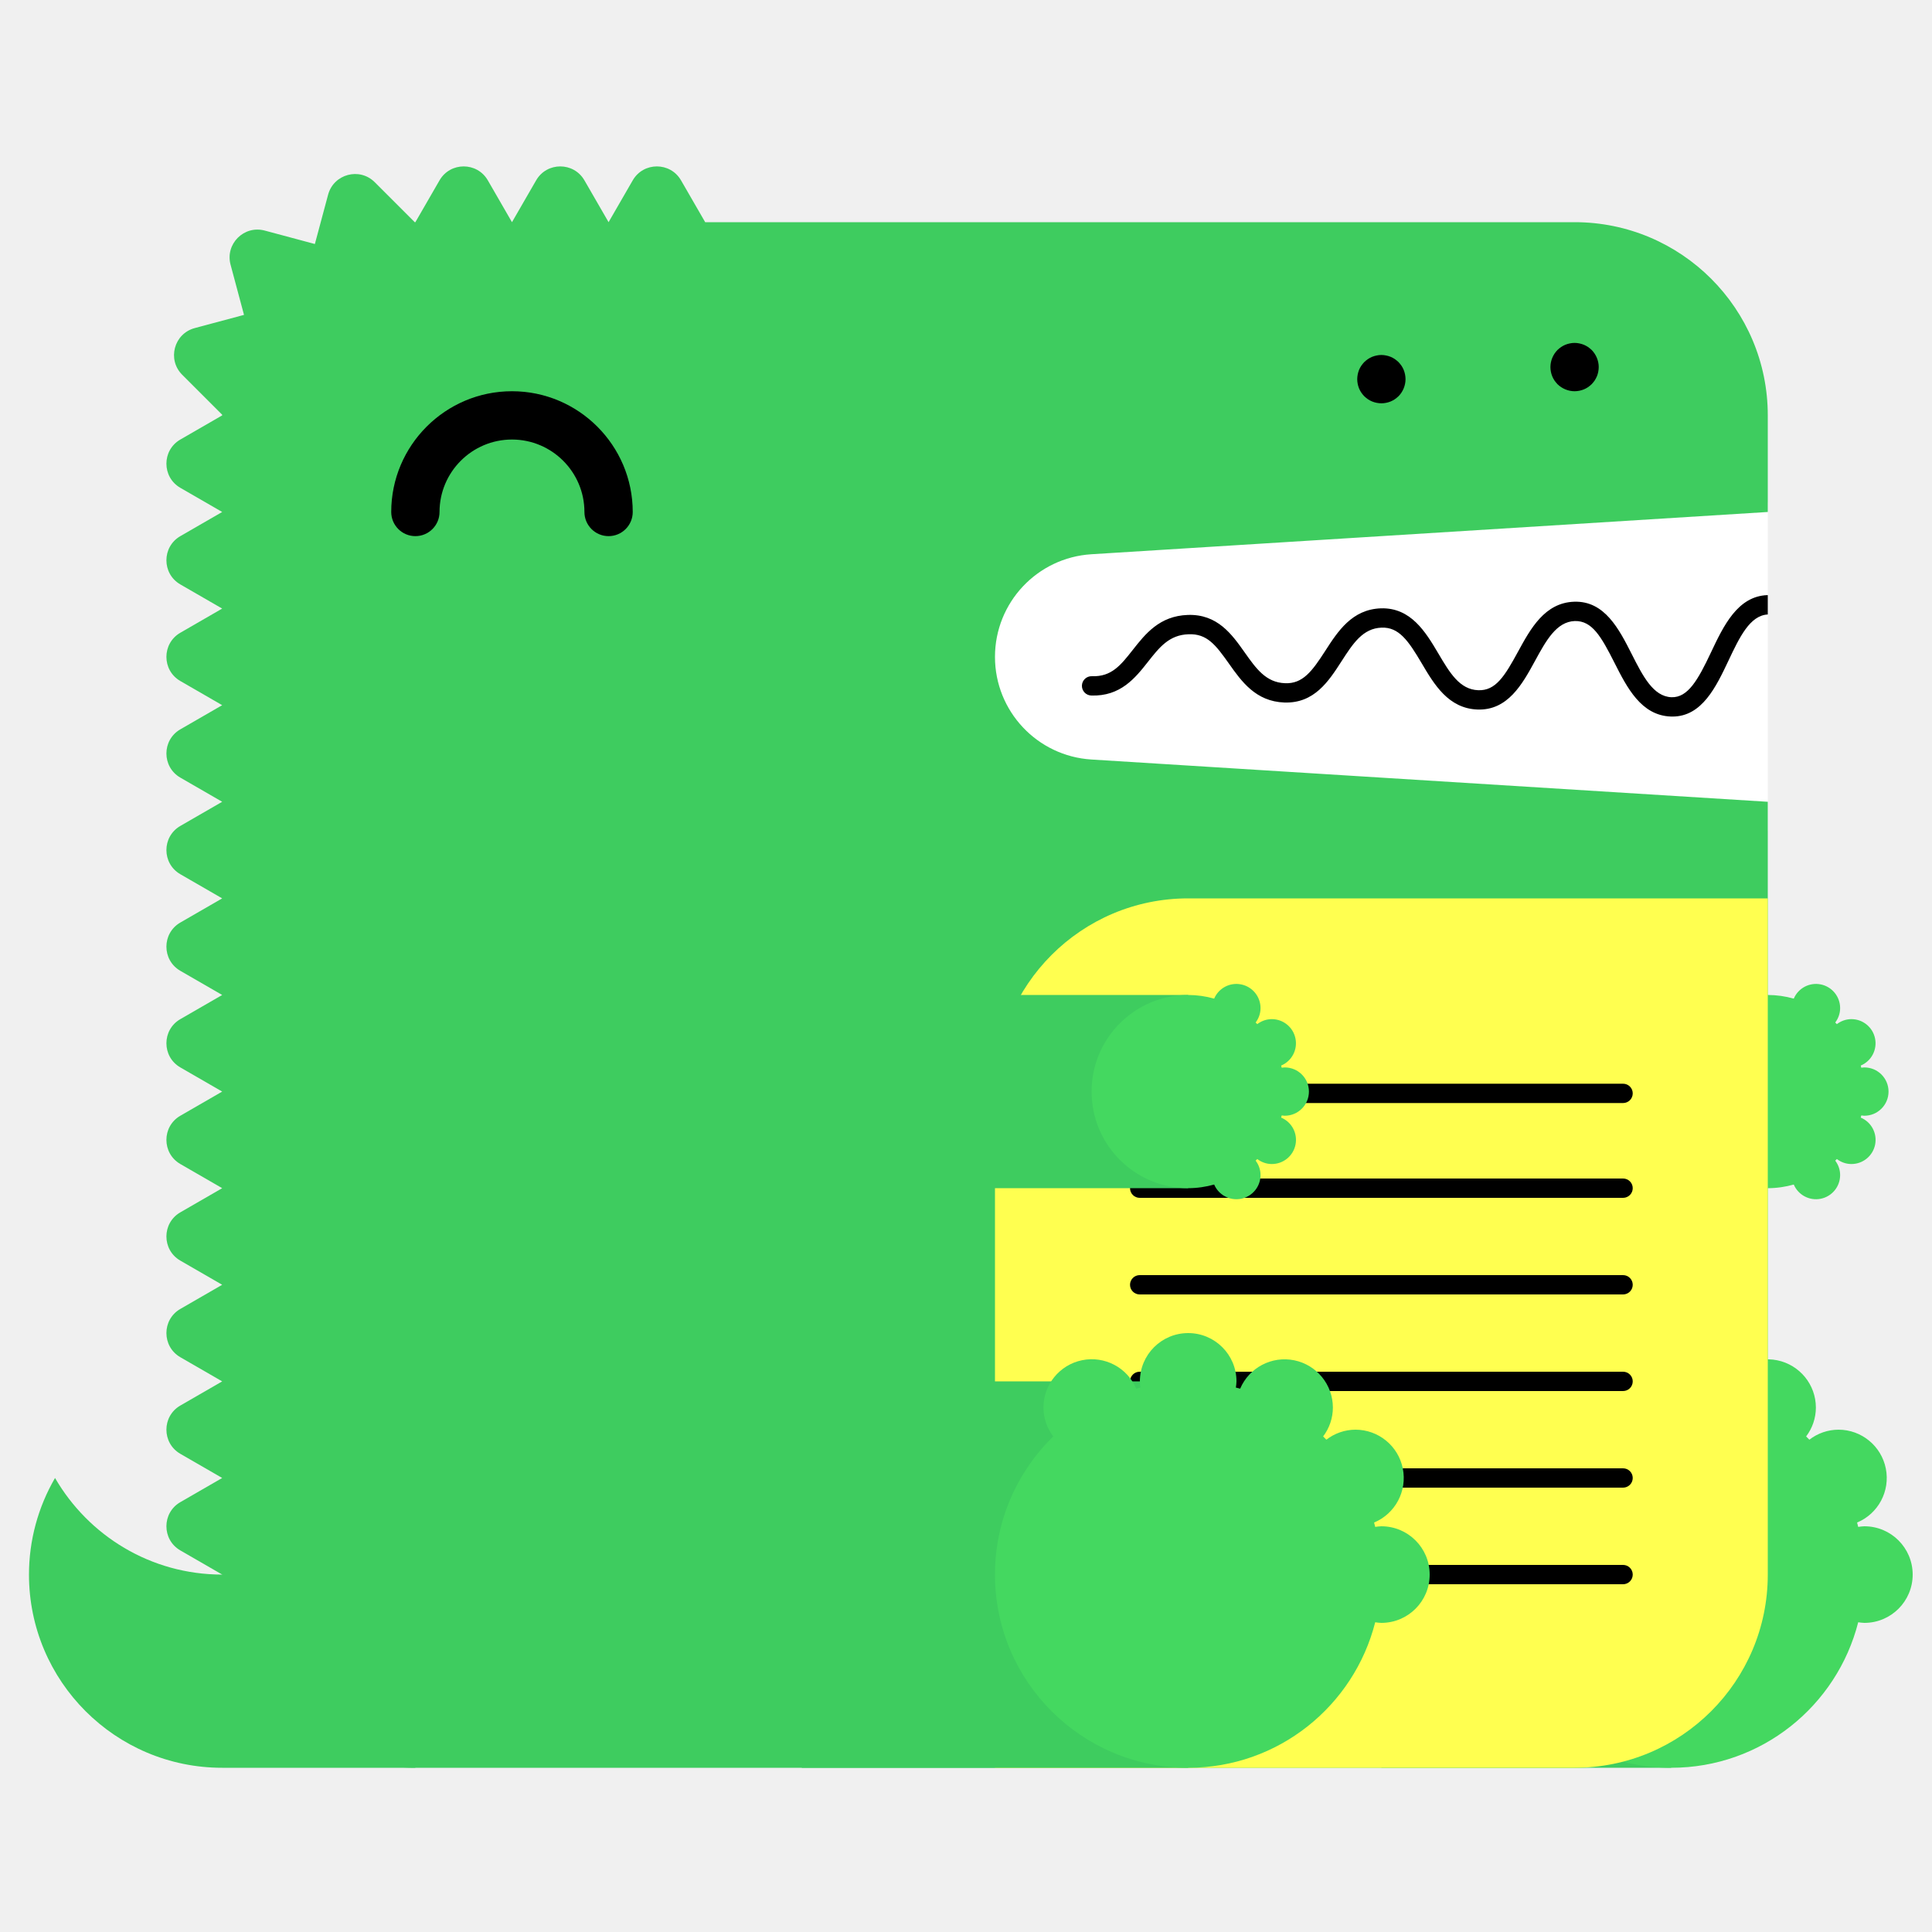
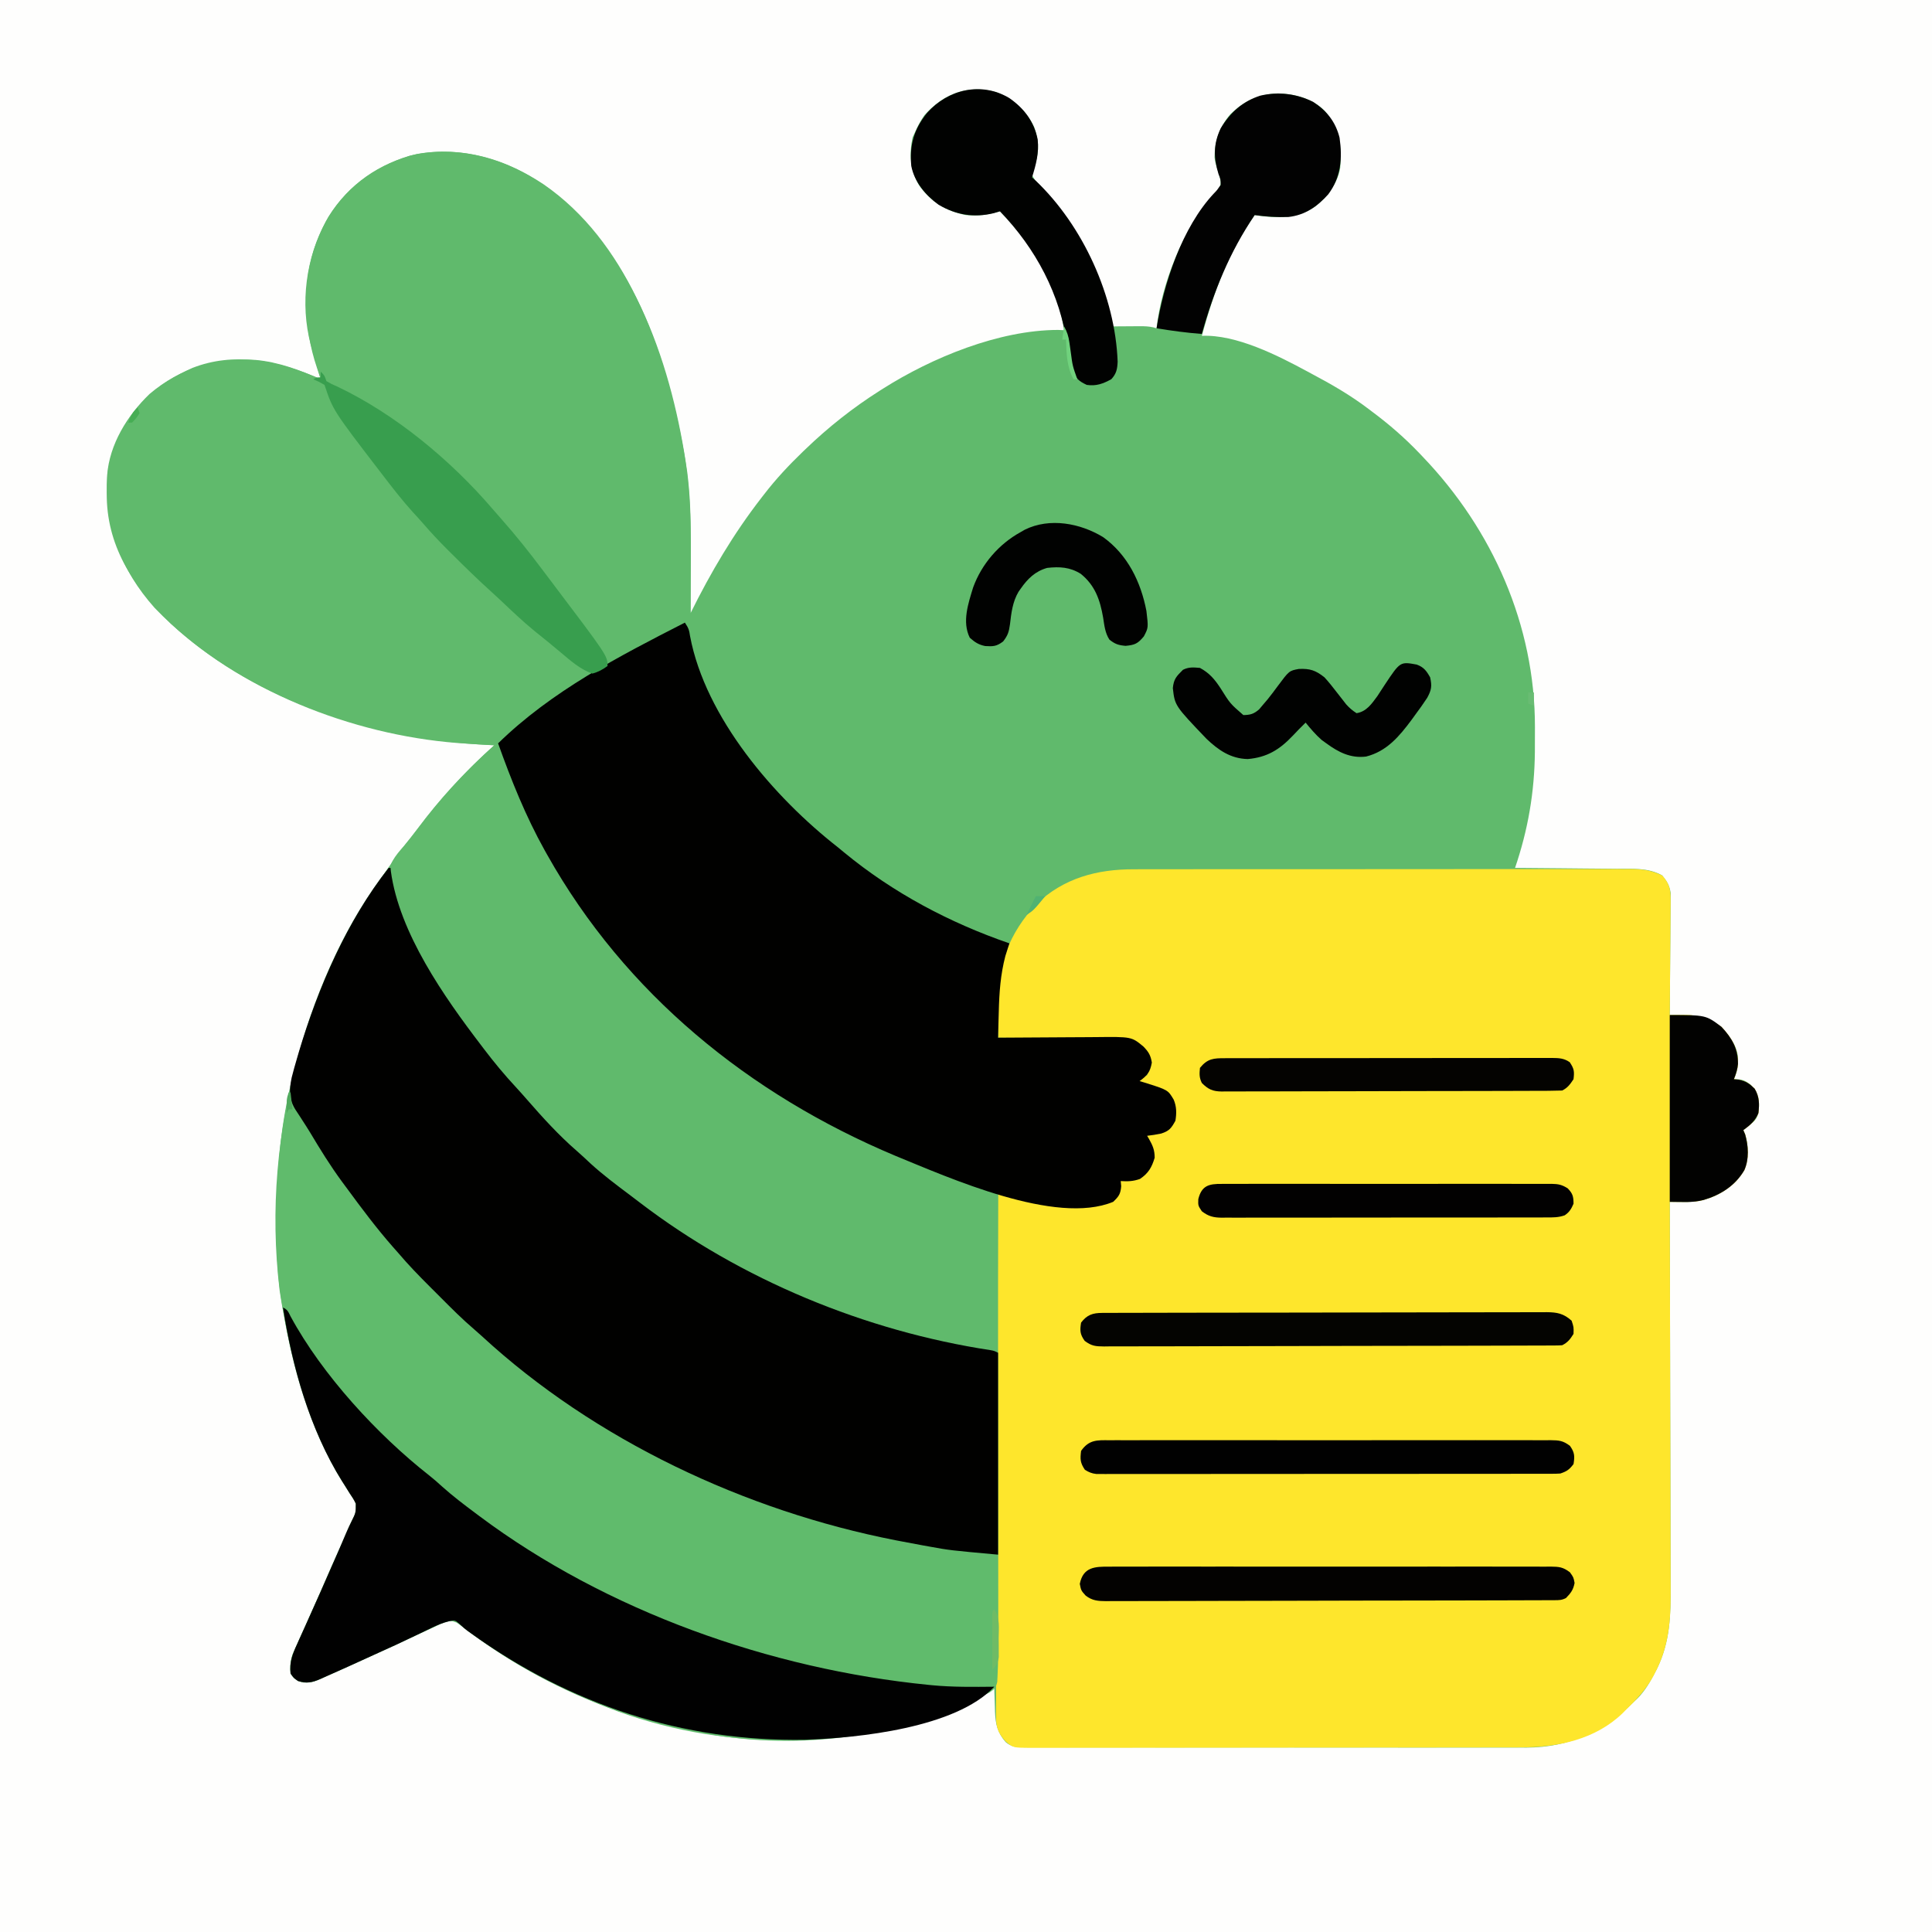
- <svg xmlns="http://www.w3.org/2000/svg" width="200" height="200" viewBox="0 0 200 200">
-   <g fill="none" fill-rule="evenodd">
-     <path fill="#FFF" d="M99 52h84v34H99z" />
-     <path d="M23 163c-7.398 0-13.843-4.027-17.303-10A19.886 19.886 0 0 0 3 163c0 11.046 8.954 20 20 20h20v-20H23z" fill="#3ECC5F" />
-     <path d="M112.98 57.376L183 53V43c0-11.046-8.954-20-20-20H73l-2.5-4.33c-1.112-1.925-3.889-1.925-5 0L63 23l-2.5-4.33c-1.111-1.925-3.889-1.925-5 0L53 23l-2.5-4.33c-1.111-1.925-3.889-1.925-5 0L43 23c-.022 0-.042.003-.065.003l-4.142-4.141c-1.57-1.571-4.252-.853-4.828 1.294l-1.369 5.104-5.192-1.392c-2.148-.575-4.111 1.389-3.535 3.536l1.39 5.193-5.102 1.367c-2.148.576-2.867 3.259-1.296 4.83l4.142 4.142c0 .021-.003.042-.003.064l-4.33 2.5c-1.925 1.111-1.925 3.889 0 5L23 53l-4.33 2.5c-1.925 1.111-1.925 3.889 0 5L23 63l-4.33 2.5c-1.925 1.111-1.925 3.889 0 5L23 73l-4.33 2.5c-1.925 1.111-1.925 3.889 0 5L23 83l-4.33 2.5c-1.925 1.111-1.925 3.889 0 5L23 93l-4.33 2.5c-1.925 1.111-1.925 3.889 0 5L23 103l-4.33 2.5c-1.925 1.111-1.925 3.889 0 5L23 113l-4.33 2.5c-1.925 1.111-1.925 3.889 0 5L23 123l-4.33 2.5c-1.925 1.111-1.925 3.889 0 5L23 133l-4.33 2.5c-1.925 1.111-1.925 3.889 0 5L23 143l-4.33 2.5c-1.925 1.111-1.925 3.889 0 5L23 153l-4.33 2.5c-1.925 1.111-1.925 3.889 0 5L23 163c0 11.046 8.954 20 20 20h120c11.046 0 20-8.954 20-20V83l-70.02-4.376A10.645 10.645 0 0 1 103 68c0-5.621 4.37-10.273 9.98-10.624" fill="#3ECC5F" />
-     <path fill="#3ECC5F" d="M143 183h30v-40h-30z" />
-     <path d="M193 158c-.219 0-.428.037-.639.064-.038-.15-.074-.301-.116-.451A5 5 0 0 0 190.32 148a4.96 4.96 0 0 0-3.016 1.036 26.531 26.531 0 0 0-.335-.336 4.955 4.955 0 0 0 1.011-2.987 5 5 0 0 0-9.599-1.959c-.148-.042-.297-.077-.445-.115.027-.211.064-.42.064-.639a5 5 0 0 0-5-5 5 5 0 0 0-5 5c0 .219.037.428.064.639-.148.038-.297.073-.445.115a4.998 4.998 0 0 0-9.599 1.959c0 1.125.384 2.151 1.011 2.987-3.717 3.632-6.031 8.693-6.031 14.3 0 11.046 8.954 20 20 20 9.339 0 17.16-6.41 19.361-15.064.211.027.42.064.639.064a5 5 0 0 0 5-5 5 5 0 0 0-5-5" fill="#44D860" />
-     <path fill="#3ECC5F" d="M153 123h30v-20h-30z" />
-     <path d="M193 115.5a2.5 2.5 0 1 0 0-5c-.109 0-.214.019-.319.032-.02-.075-.037-.15-.058-.225a2.501 2.501 0 0 0-.963-4.807c-.569 0-1.088.197-1.508.518a6.653 6.653 0 0 0-.168-.168c.314-.417.506-.931.506-1.494a2.5 2.5 0 0 0-4.8-.979A9.987 9.987 0 0 0 183 103c-5.522 0-10 4.478-10 10s4.478 10 10 10c.934 0 1.833-.138 2.69-.377a2.5 2.5 0 0 0 4.8-.979c0-.563-.192-1.077-.506-1.494.057-.055.113-.111.168-.168.42.321.939.518 1.508.518a2.5 2.5 0 0 0 .963-4.807c.021-.074.038-.15.058-.225.105.013.21.032.319.032" fill="#44D860" />
-     <path d="M63 55.5a2.5 2.5 0 0 1-2.5-2.5c0-4.136-3.364-7.5-7.5-7.5s-7.5 3.364-7.5 7.5a2.5 2.5 0 1 1-5 0c0-6.893 5.607-12.5 12.5-12.5S65.5 46.107 65.5 53a2.5 2.5 0 0 1-2.5 2.5" fill="#000" />
-     <path d="M103 183h60c11.046 0 20-8.954 20-20V93h-60c-11.046 0-20 8.954-20 20v70z" fill="#FFFF50" />
-     <path d="M168.02 124h-50.04a1 1 0 1 1 0-2h50.04a1 1 0 1 1 0 2m0 20h-50.04a1 1 0 1 1 0-2h50.04a1 1 0 1 1 0 2m0 20h-50.04a1 1 0 1 1 0-2h50.04a1 1 0 1 1 0 2m0-49.814h-50.04a1 1 0 1 1 0-2h50.04a1 1 0 1 1 0 2m0 19.814h-50.04a1 1 0 1 1 0-2h50.04a1 1 0 1 1 0 2m0 20h-50.04a1 1 0 1 1 0-2h50.04a1 1 0 1 1 0 2M183 61.611c-.012 0-.022-.006-.034-.005-3.09.105-4.552 3.196-5.842 5.923-1.346 2.85-2.387 4.703-4.093 4.647-1.889-.068-2.969-2.202-4.113-4.46-1.314-2.594-2.814-5.536-5.963-5.426-3.046.104-4.513 2.794-5.807 5.167-1.377 2.528-2.314 4.065-4.121 3.994-1.927-.07-2.951-1.805-4.136-3.813-1.321-2.236-2.848-4.75-5.936-4.664-2.994.103-4.465 2.385-5.763 4.4-1.373 2.13-2.335 3.428-4.165 3.351-1.973-.07-2.992-1.51-4.171-3.177-1.324-1.873-2.816-3.993-5.895-3.89-2.928.1-4.399 1.97-5.696 3.618-1.232 1.564-2.194 2.802-4.229 2.724a1 1 0 0 0-.072 2c3.017.101 4.545-1.8 5.872-3.487 1.177-1.496 2.193-2.787 4.193-2.855 1.926-.082 2.829 1.115 4.195 3.045 1.297 1.834 2.769 3.914 5.731 4.021 3.103.104 4.596-2.215 5.918-4.267 1.182-1.834 2.202-3.417 4.15-3.484 1.793-.067 2.769 1.35 4.145 3.681 1.297 2.197 2.766 4.686 5.787 4.796 3.125.108 4.634-2.62 5.949-5.035 1.139-2.088 2.214-4.06 4.119-4.126 1.793-.042 2.728 1.595 4.111 4.33 1.292 2.553 2.757 5.445 5.825 5.556l.169.003c3.064 0 4.518-3.075 5.805-5.794 1.139-2.41 2.217-4.68 4.067-4.773v-2z" fill="#000" />
-     <path fill="#3ECC5F" d="M83 183h40v-40H83z" />
-     <path d="M143 158c-.219 0-.428.037-.639.064-.038-.15-.074-.301-.116-.451A5 5 0 0 0 140.32 148a4.96 4.96 0 0 0-3.016 1.036 26.531 26.531 0 0 0-.335-.336 4.955 4.955 0 0 0 1.011-2.987 5 5 0 0 0-9.599-1.959c-.148-.042-.297-.077-.445-.115.027-.211.064-.42.064-.639a5 5 0 0 0-5-5 5 5 0 0 0-5 5c0 .219.037.428.064.639-.148.038-.297.073-.445.115a4.998 4.998 0 0 0-9.599 1.959c0 1.125.384 2.151 1.011 2.987-3.717 3.632-6.031 8.693-6.031 14.3 0 11.046 8.954 20 20 20 9.339 0 17.16-6.41 19.361-15.064.211.027.42.064.639.064a5 5 0 0 0 5-5 5 5 0 0 0-5-5" fill="#44D860" />
-     <path fill="#3ECC5F" d="M83 123h40v-20H83z" />
-     <path d="M133 115.5a2.5 2.5 0 1 0 0-5c-.109 0-.214.019-.319.032-.02-.075-.037-.15-.058-.225a2.501 2.501 0 0 0-.963-4.807c-.569 0-1.088.197-1.508.518a6.653 6.653 0 0 0-.168-.168c.314-.417.506-.931.506-1.494a2.5 2.5 0 0 0-4.8-.979A9.987 9.987 0 0 0 123 103c-5.522 0-10 4.478-10 10s4.478 10 10 10c.934 0 1.833-.138 2.69-.377a2.5 2.5 0 0 0 4.8-.979c0-.563-.192-1.077-.506-1.494.057-.055.113-.111.168-.168.42.321.939.518 1.508.518a2.5 2.5 0 0 0 .963-4.807c.021-.074.038-.15.058-.225.105.013.21.032.319.032" fill="#44D860" />
-     <path d="M143 41.75c-.16 0-.33-.02-.49-.05a2.52 2.52 0 0 1-.47-.14c-.15-.06-.29-.14-.431-.23-.13-.09-.259-.2-.38-.31-.109-.12-.219-.24-.309-.38s-.17-.28-.231-.43a2.619 2.619 0 0 1-.189-.96c0-.16.02-.33.05-.49.03-.16.08-.31.139-.47.061-.15.141-.29.231-.43.09-.13.2-.26.309-.38.121-.11.25-.22.38-.31.141-.09.281-.17.431-.23.149-.06.31-.11.47-.14.32-.07.65-.07.98 0 .159.03.32.08.47.14.149.06.29.14.43.23.13.09.259.2.38.31.11.12.22.25.31.38.09.14.17.28.23.43.06.16.11.31.14.47.029.16.05.33.05.49 0 .66-.271 1.31-.73 1.77-.121.11-.25.22-.38.31-.14.09-.281.17-.43.23a2.565 2.565 0 0 1-.96.19m20-1.25c-.66 0-1.3-.27-1.771-.73a3.802 3.802 0 0 1-.309-.38c-.09-.14-.17-.28-.231-.43a2.619 2.619 0 0 1-.189-.96c0-.66.27-1.3.729-1.77.121-.11.25-.22.38-.31.141-.09.281-.17.431-.23.149-.06.31-.11.47-.14.32-.07.66-.07.98 0 .159.03.32.08.47.14.149.06.29.14.43.23.13.09.259.2.38.31.459.47.73 1.11.73 1.77 0 .16-.021.33-.05.49-.03.16-.08.32-.14.47-.07.15-.14.29-.23.43-.09.13-.2.26-.31.38-.121.11-.25.22-.38.31-.14.09-.281.17-.43.23a2.565 2.565 0 0 1-.96.19" fill="#000" />
-   </g>
+ <svg xmlns="http://www.w3.org/2000/svg" width="1024" height="1024">
+   <path d="M0 0h1024v1024H0V0z" fill="#60ba6c" />
+   <path d="M0 0h1024v1024H0V0zm490 61c-2.023 2.88-3.588 5.781-5 9l-1.312 2.813C481.762 81.74 482.44 90.023 487 98c6.175 8.895 14.41 13.946 25 16 6.366.617 11.896-.191 18-2 16.828 17.18 30.357 38.81 34 63l-3.246-.129c-31.262.048-66.751 14.645-92.754 31.129l-1.8 1.135c-14.153 8.985-27.122 19.25-39.2 30.865l-1.638 1.571C418.031 246.648 411.226 253.913 405 262l-1.37 1.76C388.772 282.904 376.735 303.303 366 325l.013-1.947.096-20.398.041-7.572c.135-19.993-.53-39.534-4.338-59.208l-.649-3.398c-9.734-49.411-29.526-104.756-72.914-134.685-19.983-13.234-43.379-20.489-67.437-16.136C201.037 86.435 184.719 97.674 174 115c-7.833 13.953-11.742 28.084-11.562 44.125l.008 2.027c.07 11.826 1.763 22.656 5.555 33.848l1.164 3.527L170 201l-2.684-1.172C146.511 190.972 123.767 186.494 102 195c-16.91 7.413-29.907 18.387-38.375 35l-.975 1.902c-4.502 9.313-6.195 18.487-6.087 28.785l.027 3.176c.6 27.155 15.035 47.949 33.809 66.508 40.779 38.002 101.87 60.622 156.852 63.754l4.316.262L262 395l-2.789 2.535c-14.013 12.839-26.433 26.259-37.757 41.528-2.034 2.71-4.157 5.348-6.266 8-51.725 67.486-77.15 151.796-67.005 236.65.78 5.464 1.731 10.876 2.817 16.287l.567 2.942c4.938 25.134 13.082 49.468 24.433 72.433l.941 1.949c1.702 3.409 3.541 6.383 5.911 9.371 3.375 4.45 6.568 8.837 5.864 14.655-1.767 6.193-4.812 11.856-7.716 17.577-3.809 7.624-7.083 15.51-10.49 23.32l-4.937 11.162-3.458 7.818-4.027 8.943-1.666 3.696-1.435 3.121c-1.153 3.519-1.273 6.33-.987 10.012 1.998 2.92 3.325 3.81 6.724 4.765 4.101.294 6.334-.689 10.069-2.386l1.975-.882 6.419-2.934 4.493-2.028 11.869-5.412 9.88-4.499 20.719-9.456 1.93-.885c2.428-1.117 4.838-2.239 7.203-3.486 2.632-1.221 3.998-.741 6.718.203 2.257 1.524 4.365 3.072 6.5 4.75 23.074 17.42 49.304 31.483 76.5 41.25l2.257.826c16.045 5.821 32.494 9.576 49.306 12.424l2.917.495C428.092 927.6 484.011 919.756 527 895l.044 1.741.268 7.884.068 2.738c.259 6.452 1.28 10.932 5.619 15.949 3.125 2.637 5.773 2.813 9.708 2.816l2.951.01 3.25-.005 3.447.007 11.496.005 8.219.01 20.05.012 16.307.006 46.248.013h2.52 2.523l40.423.023 41.522.02 23.304.013 19.856.004 10.121.005 11.002-.005 3.189.016c22.6-.104 41.046-8.514 56.863-24.263l2.031-1.926c3.948-4.047 6.571-8.656 9.156-13.637l.974-1.837c7.053-14.32 7.405-28.432 7.293-44.05l.002-6.686-.05-18.022-.032-18.882-.072-31.65-.082-32.577-.003-2.034-.015-10.102L885 637l2.503.016 3.28.012 3.253.016c10.067-.148 18.608-3.825 25.781-10.813 5.287-5.847 6.513-10.745 6.387-18.559-.238-3.13-.958-5.792-2.203-8.672l1.496-1.207 1.941-1.605 1.934-1.582c2.638-2.6 2.825-5.377 2.941-8.918-.06-4.618-1.208-7.164-4.312-10.687-3.436-2.577-4.601-3-9-3l1-2.5c1.641-5.744 1.852-10.238-.687-15.625-4.721-8.389-9.859-11.777-18.562-15.125-3.493-.699-6.439-.826-9.984-.797l-3.272.021L885 538l.027-2.541.18-23.746.095-12.207.078-11.788.043-4.49.031-6.304.027-3.62c-.586-4.026-1.935-6.162-4.481-9.303-7.404-4.206-15.808-3.478-24.094-3.512l-4.674-.054-12.231-.103-12.509-.121L803 460l1.172-3.531c6.572-20.414 9.527-40.462 9.35-61.896l.025-9.217C813.624 331.398 791.04 280.641 754 242l-1.523-1.605C744.563 232.089 736.201 224.84 727 218l-1.69-1.284c-9.566-7.263-19.703-13.109-30.31-18.716l-2.007-1.086C677.3 188.434 655.233 177.185 637 178c6.387-23.468 13.982-43.979 28-64l3.375.5c10.39 1.244 20.005 1.001 28.875-5.187 6.291-5.135 11.754-12.178 13.084-20.368.921-11.599-.515-20.846-8.092-30.089-6.713-6.671-15.544-9.014-24.805-9.355-10.4.41-17.779 3.784-25.27 10.988-5.8 6.719-8.376 14.138-8.434 22.891.311 3.072 1.26 5.643 2.266 8.559 1.402 5.294 1.402 5.294-.23 8.418-1.382 1.602-2.803 3.171-4.25 4.715C626.592 122.428 615.46 151.482 613 174l-1.702-.494c-2.433-.536-4.574-.62-7.063-.604l-2.695.01-2.789.025-2.836.014L589 173l-.332-1.84c-5.028-26.606-17.121-51.24-35.66-70.976L551 98l-2.336-2.48C547 93 547 93 547.266 90.641l.984-2.391c2.583-7.326 2.591-13.676-.152-20.988-4.219-8.694-10.995-14.805-19.922-18.398C512.843 44.695 500.299 49.585 490 61z" fill="#fefefd" />
+   <path d="M601.051 460.739l3.526-.012 9.593-.004 10.382-.014 20.299-.012 16.501-.004 2.377-.002 4.781-.004 44.767-.003 40.934-.025 42.078-.024 23.605-.015 20.084-.001 10.241-.005 11.11.01 3.255-.022c6.171.045 10.825.706 16.415 3.397 3.781 4.214 4.496 7.345 4.454 12.923l.002 2.012-.065 6.525-.017 4.548-.099 11.925-.079 12.187L885 538l2.499-.025 3.277-.019 3.249-.025c6.483.149 13.203 2.387 18.413 6.318 5.489 5.89 8.806 11.466 8.73 19.676-.234 2.886-1.098 5.399-2.168 8.074l2.688.25c3.804.861 5.535 2.05 8.313 4.75 2.557 4.24 2.554 8.171 2 13-1.762 4.173-4.375 6.354-8 9l1 2.313c1.692 6.241 2.18 12.816-.437 18.875-4.852 8.291-12.547 13.119-21.562 15.813-4.096 1.068-7.985 1.027-12.195 1.016l-3.29-.007L885 637l.011 3.488.193 82.12.015 10.126.003 2.036.086 32.561.068 33.456.047 18.773.03 17.697.024 6.468c.103 15.102-.96 28.784-8.039 42.462l-1.016 1.994C872.679 895.147 867.66 900.549 862 906l-1.953 2.012c-14.383 13.914-34.311 18.144-53.605 18.129l-3.475.009-11.499.012-8.255.015-22.4.024-13.989.012-38.745.026h-2.501l-2.507.001-5.029.001-2.52.001-40.475.045-41.573.037-23.335.025-19.855.012c-3.377-.004-6.753-.001-10.13.011-3.659.013-7.317.007-10.976-.004l-3.241.024c-8.975-.06-8.975-.06-12.937-3.392-4.096-4.551-5.128-7.639-5.105-13.683l.006-3.701.023-4.164.013-4.496.038-10.214.068-18.512.151-39.329.084-20.741.15-36.963.146-35.825.009-2.245.045-11.153L529 630l2.212.519 10.1 2.356 3.479.816c15.075 3.51 15.075 3.51 30.459 4.621l2.273.049c5.215.005 8.871-.866 13.477-3.361 2.429-3.644 2.162-5.712 2-10l3.563.25c4.634-.025 7.964-1.134 11.438-4.25 2.298-3.806 3.031-6.119 2.875-10.562-.886-3.48-2.122-6.313-3.875-9.437l1.793-.078c5.257-.377 8.385-.98 12.207-4.922 1.73-3.46 1.342-7.21 1-11-1.369-3.851-3.185-5.288-6.687-7.125-4.027-1.838-8.146-3.387-12.312-4.875 1.375-1.5 1.375-1.5 3-3h2c1.023-5.127 1.685-8.701-.812-13.437-7.253-7.016-19.066-6.033-28.383-6.074l-4.329-.054-11.294-.103-11.565-.121L529 550l-.165-11.621-.099-5.84c-.16-20.959 6.156-37.909 20.451-53.227 14.499-13.925 32.298-18.642 51.863-18.573z" fill="#fee62c" />
+   <path d="M206 460h1l.156 1.703C211.582 494.495 235.465 528.424 255 554l1.468 1.939c5.38 7.086 10.977 13.856 17.047 20.365 1.979 2.147 3.909 4.317 5.824 6.52 8.272 9.486 16.781 18.867 26.297 27.121 2.538 2.206 4.974 4.504 7.426 6.805 6.63 6.039 13.77 11.382 20.944 16.753l5.224 3.974c53.464 40.838 119.549 68.072 185.875 78.154C527 716 527 716 529 717l.052 63.475.024 29.476.019 25.705.012 13.598.007 12.826.006 4.681c.017 7.198-.039 14.391-.405 21.581l-.154 3.096c-.672 3.069-1.528 3.91-4.104 5.628-1.466.688-2.953 1.333-4.457 1.934l-4.051 2.027c-58.688 26.795-128.508 27.903-188.864 5.911-27.764-10.36-53.546-24.015-77.582-41.344l-1.843-1.328C246 863 246 863 243.402 860.594c-2.308-1.888-2.308-1.888-5.164-1.367-3.444.823-6.269 2.009-9.453 3.555l-3.713 1.779-1.975.957-10.616 5.045-2.279 1.074-25.724 11.708-5.181 2.32-7.304 3.241-2.184.998c-4.35 1.876-7.238 2.467-11.809 1.095-2.375-1.625-2.375-1.625-4-4-.624-6.08 1.002-10.215 3.48-15.598l1.105-2.483 3.602-7.981 2.469-5.528 4.979-11.122 8.925-20.342 2.378-5.48 2.788-6.519a120.7 120.7 0 0 1 2.641-5.707c2.214-4.448 2.214-4.448 2.226-9.257-.952-2.03-2.06-3.771-3.343-5.609l-2.613-4.199-1.354-2.119C163.38 756.347 153.903 721.135 149 688l-.564-3.728c-1.758-12.522-1.791-25.022-1.748-37.647l.006-3.35c.069-24.741 2.239-48.234 8.307-72.275l.75-3.005C165.344 530.142 181.669 490.912 206 460z" fill="#60bb6c" />
+   <path d="M291 100c45.828 35.157 65.485 95.043 73.25 150.25 1.507 11.878 1.893 23.717 1.848 35.676l-.004 4.451-.025 11.575-.02 11.867L366 337l-3-6c-32.622 15.842-63.676 34.021-91.687 57.188l-1.658 1.35c-1.646 1.359-1.646 1.359-3.655 3.462 0 27.431 25.701 64.148 41 86l1.135 1.633c8.724 12.533 17.923 24.537 28.369 35.687 2.115 2.271 4.163 4.575 6.184 6.93 5.234 6.019 10.907 11.545 16.961 16.734l5.266 4.594C379.901 557.765 395.969 569.592 413 580l2.605 1.604C451.175 603.352 489.179 618.054 529 630v87c-63.882-10.647-124.6-32.818-178-70l-1.868-1.283c-9.144-6.287-17.757-13.145-26.306-20.215l-4.967-4.013c-5.15-4.121-9.937-8.383-14.496-13.152-1.999-1.976-4.036-3.794-6.168-5.621-4.155-3.605-7.908-7.485-11.633-11.527l-1.975-2.128L278 583l-2.652-2.875c-27.257-29.892-64.258-76.056-69.285-117.187.379-6.619 5.404-11.447 9.522-16.255 2.264-2.69 4.359-5.503 6.478-8.307C234.17 422.627 247.145 408.189 262 395l-2.433-.104c-63.886-2.929-132.269-25.546-177.61-72.7-18.211-20.429-26.186-42.823-25.184-70.211 1.259-16.583 10.75-31.867 22.5-43.172 16.231-13.804 35.087-19.271 56.168-18.04 12.187 1.084 23.431 5.368 34.559 10.228l-.535-1.848-2.403-8.339-.842-2.908-.811-2.822-.746-2.587c-5.741-21.565-2.502-45.99 8.19-65.316 10.156-17.43 25.022-28.605 44.208-34.616C243.173 76.299 269.893 84.207 291 100z" fill="#60ba6c" />
+   <path d="M206 460h1l.156 1.703C211.582 494.495 235.465 528.424 255 554l1.468 1.939c5.38 7.086 10.977 13.856 17.047 20.365a299.61 299.61 0 0 1 5.824 6.52c8.272 9.486 16.781 18.867 26.297 27.121 2.538 2.206 4.974 4.504 7.426 6.805 6.63 6.039 13.77 11.382 20.944 16.753l5.224 3.974c53.464 40.838 119.549 68.072 185.875 78.154C527 716 527 716 529 717v107c-25.616-2.329-25.616-2.329-36.187-4.25l-3.695-.662L478 817l-3.347-.64c-79.597-15.574-159.432-53.037-219.247-108.165l-3.988-3.536c-6.381-5.434-12.261-11.351-18.173-17.283l-5.423-5.417c-5.821-5.818-11.51-11.666-16.822-17.959l-2.781-3.141C199.563 651.006 191.757 640.567 184 630l-2.789-3.758c-6.148-8.363-11.552-17.12-16.866-26.03-1.309-2.152-2.664-4.266-4.04-6.376l-1.275-1.996-2.389-3.63c-3.632-5.771-3.37-10.678-2.037-17.131.844-3.366 1.786-6.688 2.771-10.016l1.085-3.71C168.661 523.305 183.865 488.122 206 460zm157-130c1.938 2.908 2.276 3.907 2.75 7.188 8.159 43.24 44.642 85.535 78.25 111.813l3.379 2.789c25.995 21.433 55.83 37.238 87.621 48.21l-.586 1.801-.789 2.512-.773 2.426c-2.557 9.796-3.234 19.347-3.477 29.449l-.117 4.041L529 550l2.4-.02 22.506-.135 11.568-.071 11.185-.058 4.246-.033c18.826-.208 18.826-.208 25.088 4.963 2.72 2.778 3.899 4.666 4.507 8.541-.892 5.02-2.417 6.867-6.5 9.813l2.449.734c12.6 3.952 12.6 3.952 15.641 9.117 1.57 3.706 1.545 7.207.91 11.148-2.158 3.957-3.28 5.457-7.559 6.809-2.479.51-4.927.908-7.441 1.191l.91 1.504c2.022 3.613 3.09 5.907 3.09 10.121-1.507 5.087-3.359 8.281-7.812 11.25-3.582 1.264-6.416 1.351-10.187 1.125l.25 2.688c-.312 4.128-1.268 5.487-4.25 8.313-30.495 12.643-86.976-12.79-115.437-24.402C397.126 580.095 331.356 526.654 290 453l-1.332-2.365C278.59 432.556 270.947 413.471 264 394c28.257-27.637 64.107-46.194 99-64z" fill="#010100" />
+   <path d="M150 693c2.502 1.251 2.755 2.21 4 4.688 16.767 30.985 46.06 62.827 73.602 84.414 2.351 1.861 4.56 3.815 6.773 5.836 5.613 5.029 11.59 9.559 17.625 14.063l2.004 1.505C321.462 853.953 408.282 884.664 492 893l2.081.209c10.95 1.043 21.933.891 32.919.791-20.428 21.807-71.922 27.18-100.362 28.11-64.734 1.053-124.572-18.62-177.135-56.516l-1.843-1.328C246 863 246 863 243.402 860.594c-2.308-1.888-2.308-1.888-5.164-1.367-3.444.823-6.269 2.009-9.453 3.555l-3.713 1.779-1.975.957-10.616 5.045-2.279 1.074-25.724 11.708-5.181 2.32-7.304 3.241-2.184.998c-4.35 1.876-7.238 2.467-11.809 1.095-2.375-1.625-2.375-1.625-4-4-.624-6.08 1.002-10.215 3.48-15.598l1.105-2.483 3.602-7.981 2.469-5.528 4.979-11.122 8.925-20.342 2.378-5.48 2.788-6.519a120.7 120.7 0 0 1 2.641-5.707c2.214-4.448 2.214-4.448 2.226-9.257-.952-2.03-2.06-3.771-3.343-5.609l-2.613-4.199-1.354-2.119C164.274 757.779 154.839 724.485 150 693z" fill="#010101" />
+   <path d="M535 52c7.823 5.459 13.173 12.534 15 22 .756 7.084-.886 13.267-3 20l1.984 1.809c24.99 23.754 42.121 61.243 43.391 95.879-.162 3.861-.645 6.406-3.375 9.313-4.387 2.4-8.006 3.744-13 3-4.214-1.983-5.701-3.325-7.598-7.613-1.515-4.315-2.108-8.553-2.652-13.074-3.879-27.416-16.715-51.483-35.75-71.312l-3.375 1c-10.341 2.504-19.975.931-29.176-4.508C490.59 103.535 484.661 96.472 483 88c-1.028-11.034 1.404-19.56 8.379-28.187C502.48 47.4 520.061 43.052 535 52z" fill="#010201" />
+   <path d="M696 54c7.209 4.649 11.931 10.636 14 19 1.559 10.922.773 20.91-6 30-5.786 6.446-12.234 10.981-21 12-6.121.244-11.937-.188-18-1-13.303 19.707-21.616 40.177-28 63-8.07-.615-16.014-1.692-24-3 3.707-23.654 13.6-53.632 30.414-71.503 1.639-1.68 1.639-1.68 3.586-4.497-.038-2.953-.038-2.953-1.187-5.812C643.179 83.481 643.05 76.346 647 68c5.099-8.436 11.562-14.238 20.98-17.305 9.667-2.226 19.136-1.081 28.02 3.305z" fill="#020202" />
+   <path d="M170 197c2 2 2 2 3 5 2.598 1.509 2.598 1.509 5.875 2.938 30.647 14.586 59.962 38.906 82.035 64.633l4.961 5.672c7.537 8.534 14.581 17.346 21.405 26.458l5.455 7.225C322 347.624 322 347.624 322 353c-2.563 1.879-4.916 3.186-8 4-6.352-2.108-11.822-6.993-16.875-11.25l-4.207-3.488-2.038-1.702-7.443-5.998c-6.487-5.311-12.524-11.098-18.615-16.853l-4.967-4.573c-6.929-6.278-13.609-12.785-20.23-19.387l-2.559-2.545c-4.356-4.367-8.562-8.802-12.582-13.48-1.861-2.163-3.798-4.253-5.734-6.35-5.586-6.201-10.678-12.753-15.75-19.375l-1.498-1.948C176.479 217.437 176.479 217.437 172 204c-3-1.709-3-1.709-6-3 2-1 2-1 4-1v-3z" fill="#389e4e" />
+   <path d="M588.097 763.365l3.108-.024 10.325.012 7.396-.027 18.012-.003 14.639.007 2.105-.002 4.233-.005 39.689.029 34.055-.005 39.547-.022 4.217.005 2.096.002 14.622-.015 19.679.024 7.231-.006 9.853.028 2.905-.034c4.533.067 6.563.198 10.287 2.986 2.496 3.517 2.596 5.457 1.904 9.683-2.219 2.907-3.519 3.84-7 5-1.408.091-2.82.127-4.231.129l-2.628.01-2.889-.005-3.068.007-10.226.005-7.312.01-17.828.012-14.488.006-41.057.013h-2.236-2.239c-11.98 0-23.959.009-35.939.023l-36.884.02c-6.905 0-13.81.002-20.715.013l-19.475.002c-2.387-.001-4.773.001-7.16.007a2056.18 2056.18 0 0 1-9.75-.005l-2.883.016-2.636-.014-2.273.001c-2.449-.293-4.001-.932-6.084-2.25-2.5-3.75-2.536-5.559-2-10 4.196-5.945 8.391-5.713 15.097-5.635z" fill="#010101" />
+   <path d="M588.097 830.365l3.108-.024 10.325.012 7.396-.027 18.012-.003 14.639.007 2.105-.002 4.233-.005 39.689.029 34.055-.005 39.547-.022 4.217.005 2.096.002 14.622-.015 19.679.024 7.231-.006 9.853.028 2.905-.034c4.558.067 6.56.189 10.287 3.021C834 836 834 836 834.562 839c-.686 3.659-1.99 5.352-4.562 8-2.291 1.146-3.571 1.129-6.118 1.137l-2.629.015-2.906.002-3.074.013-10.263.026-7.331.025-22.049.052-6.226.012-38.654.06-8.955.009-2.248.002-36.061.088-37.013.071-20.785.048-19.551.025a969.25 969.25 0 0 0-7.181.026c-3.265.023-6.529.014-9.794-.001l-2.879.042c-4.342-.052-7.374-.249-10.874-2.969C573 843 573 843 572.312 839.5c1.764-8.979 8.036-9.225 15.784-9.135z" fill="#030201" />
+   <path d="M584.21 695.866l2.614-.014 2.873.001 3.051-.011 10.17-.019 7.273-.02 21.856-.039 10.292-.015 34.21-.039 8.877-.006 2.229-.001 35.75-.066 36.701-.054 20.608-.036 19.381-.017 7.118-.02 9.708.003 2.853-.033c5.529.055 8.929.675 13.225 4.521 1.125 3.438 1.125 3.438 1 7-1.766 2.802-3.03 4.515-6 6-1.376.097-2.757.133-4.136.137l-2.642.015-2.92.002-3.088.013-10.311.026-7.366.025-22.151.052-6.255.012-38.825.06-8.995.009-2.258.002-36.228.088-37.179.071-20.881.048-19.637.025c-2.405 0-4.811.008-7.216.026-3.279.023-6.556.014-9.834-.001l-2.899.042c-4.532-.054-6.55-.179-10.274-2.965-2.497-3.518-2.597-5.458-1.905-9.685 3.151-4.129 6.156-5.122 11.21-5.134z" fill="#040401" />
+   <path d="M750.875 352.234c3.764 1.356 5.198 3.347 7.125 6.766 1.046 4.669.725 6.665-1.555 10.863-2.047 3.133-4.203 6.141-6.445 9.137l-1.773 2.453C741.655 390.277 735.035 398.241 724 401c-8.137.982-14.558-2.276-21-7l-2.5-1.812c-3.187-2.789-5.825-5.915-8.5-9.187l-2 2-1.391 1.375a150.25 150.25 0 0 0-3.406 3.563c-6.996 7.388-13.673 11.509-23.891 12.375-8.994-.202-15.536-4.711-21.859-10.746-16.772-17.546-16.772-17.546-17.828-26.879.497-4.891 1.946-6.258 5.375-9.687 3.11-1.555 5.563-1.286 9-1 5.128 2.793 7.814 6.072 10.938 10.813 5.061 8.099 5.061 8.099 12.063 14.188 3.732-.07 5.491-.565 8.344-3.004l2.156-2.559 2.332-2.734a186.13 186.13 0 0 0 5.355-7.016c6.093-8.185 6.093-8.185 11.203-9.129 5.875-.273 8.915.705 13.609 4.441 2.358 2.575 4.495 5.298 6.625 8.063l3.352 4.285 1.471 1.906A25.2 25.2 0 0 0 719 378c5.241-.828 8.028-4.962 11-9l4-6.125c8.122-12.237 8.122-12.237 16.875-10.641z" fill="#010201" />
+   <path d="M885 538c19.154 0 19.154 0 27.438 6.25 5.489 5.89 8.806 11.466 8.73 19.676-.234 2.886-1.098 5.399-2.168 8.074l2.688.25c3.804.861 5.535 2.05 8.313 4.75 2.557 4.24 2.554 8.171 2 13-1.762 4.173-4.375 6.354-8 9l1 2.313c1.692 6.241 2.18 12.816-.437 18.875-4.852 8.291-12.547 13.119-21.562 15.813-6.095 1.59-11.407 1-18 1v-99z" fill="#020201" />
+   <path d="M647.585 627.492l2.326-.019 7.722.009 5.534-.021 15.037.002 15.728-.006 26.418.021 30.548-.007 26.217-.01 15.663-.006 14.727.02 5.407-.005 7.377.023 2.164-.027c3.525.056 5.461.481 8.467 2.383 2.665 2.756 3.081 4.338 3.081 8.152-1.188 2.752-2.16 4.427-4.646 6.124-3.264 1.214-6.39 1.155-9.824 1.136l-2.289.012-7.598.002-5.445.015-14.795.011c-4.115-.001-8.231.004-12.346.009l-29.124.005c-10.019-.006-20.038.006-30.057.028l-25.796.02c-5.137-.002-10.274.001-15.411.015a2731.86 2731.86 0 0 1-14.491-.002 889.27 889.27 0 0 0-5.32.009 759.08 759.08 0 0 1-7.259-.01l-2.129.022c-4.325-.048-7.037-.74-10.469-3.397-2-3-2-3-1.875-6.437 1.761-7.171 5.622-8.156 12.46-8.07z" fill="#020101" />
+   <path d="M649.275 560.866l2.298-.007 7.665-.005 5.479-.01 14.913-.012 12.436-.008 29.333-.01 30.289-.026 25.977-.018 15.527-.013 14.602-.002 5.365-.007 7.313.005 2.154-.016c3.607.025 6.383.143 9.375 2.263 2.342 3.513 2.496 4.865 2 9-1.8 2.7-3.084 4.542-6 6l-7.268.147-2.296.011-7.658.019-5.474.02-14.901.036-9.304.018-29.094.042-33.614.077-25.962.048-15.515.036-14.594.017c-1.786 0-3.572.006-5.359.02-2.438.018-4.874.011-7.312-.003l-2.145.033c-4.759-.062-7.16-1.16-10.504-4.521-1.42-2.841-1.315-4.855-1-8 4.014-4.95 7.222-5.147 13.275-5.134z" fill="#040301" />
+   <path d="M584.688 284.688c12.982 9.356 19.975 23.704 22.938 39.129 1.049 8.907 1.049 8.907-1.375 13.496-3.209 3.833-4.726 4.549-9.687 5-3.819-.335-5.592-.936-8.562-3.312-2.306-3.571-2.673-7.51-3.312-11.625-1.637-9.397-4.218-17.032-11.844-23.219-5.735-3.597-11.237-3.889-17.844-3.156-6.312 1.805-10.322 5.708-14 11l-1.152 1.633c-3.167 5.33-3.838 11.222-4.546 17.289-.547 3.954-1.101 5.82-3.622 9.063-3.481 2.618-5.261 2.689-9.461 2.438-3.493-.664-5.602-2.061-8.219-4.422-4.18-8.36-.803-18.182 1.781-26.645 4.508-12.411 13.65-23.016 25.219-29.355l2.156-1.25c13.259-6.539 29.422-3.431 41.531 3.938z" fill="#010201" />
+   <path d="M527 853c3.173 4.76 2.328 9.842 2.313 15.438l.049 3.471.002 3.338.009 3.052c-.422 3.062-1.328 4.431-3.372 6.701l-.055-13.19-.021-4.49-.022-6.441-.016-3.92C526 854 526 854 527 853z" fill="#6fbb65" />
+   <path d="M564 173c1.55 2.814 2.343 5.194 2.781 8.371l.363 2.49.355 2.576c.984 7.481.984 7.481 3.5 14.563h-2c-3.665-6.693-3.698-13.483-4-21h-2l1-7z" fill="#70d27d" />
+   <path d="M549 475h5c-6.15 7.483-6.15 7.483-10 10l5-10z" fill="#51b272" />
+   <path d="M153 579h1l1 9h-2l-1 2c-.143-7.429-.143-7.429 1-11z" fill="#50a95d" />
+   <path d="M73 216l1 3c-1.812 2.688-1.812 2.688-4 5h-2c1.186-3.375 2.276-5.647 5-8z" fill="#46ad54" />
+   <path d="M810 367h3v7l-3-1v-6z" fill="#69bc73" />
</svg>
